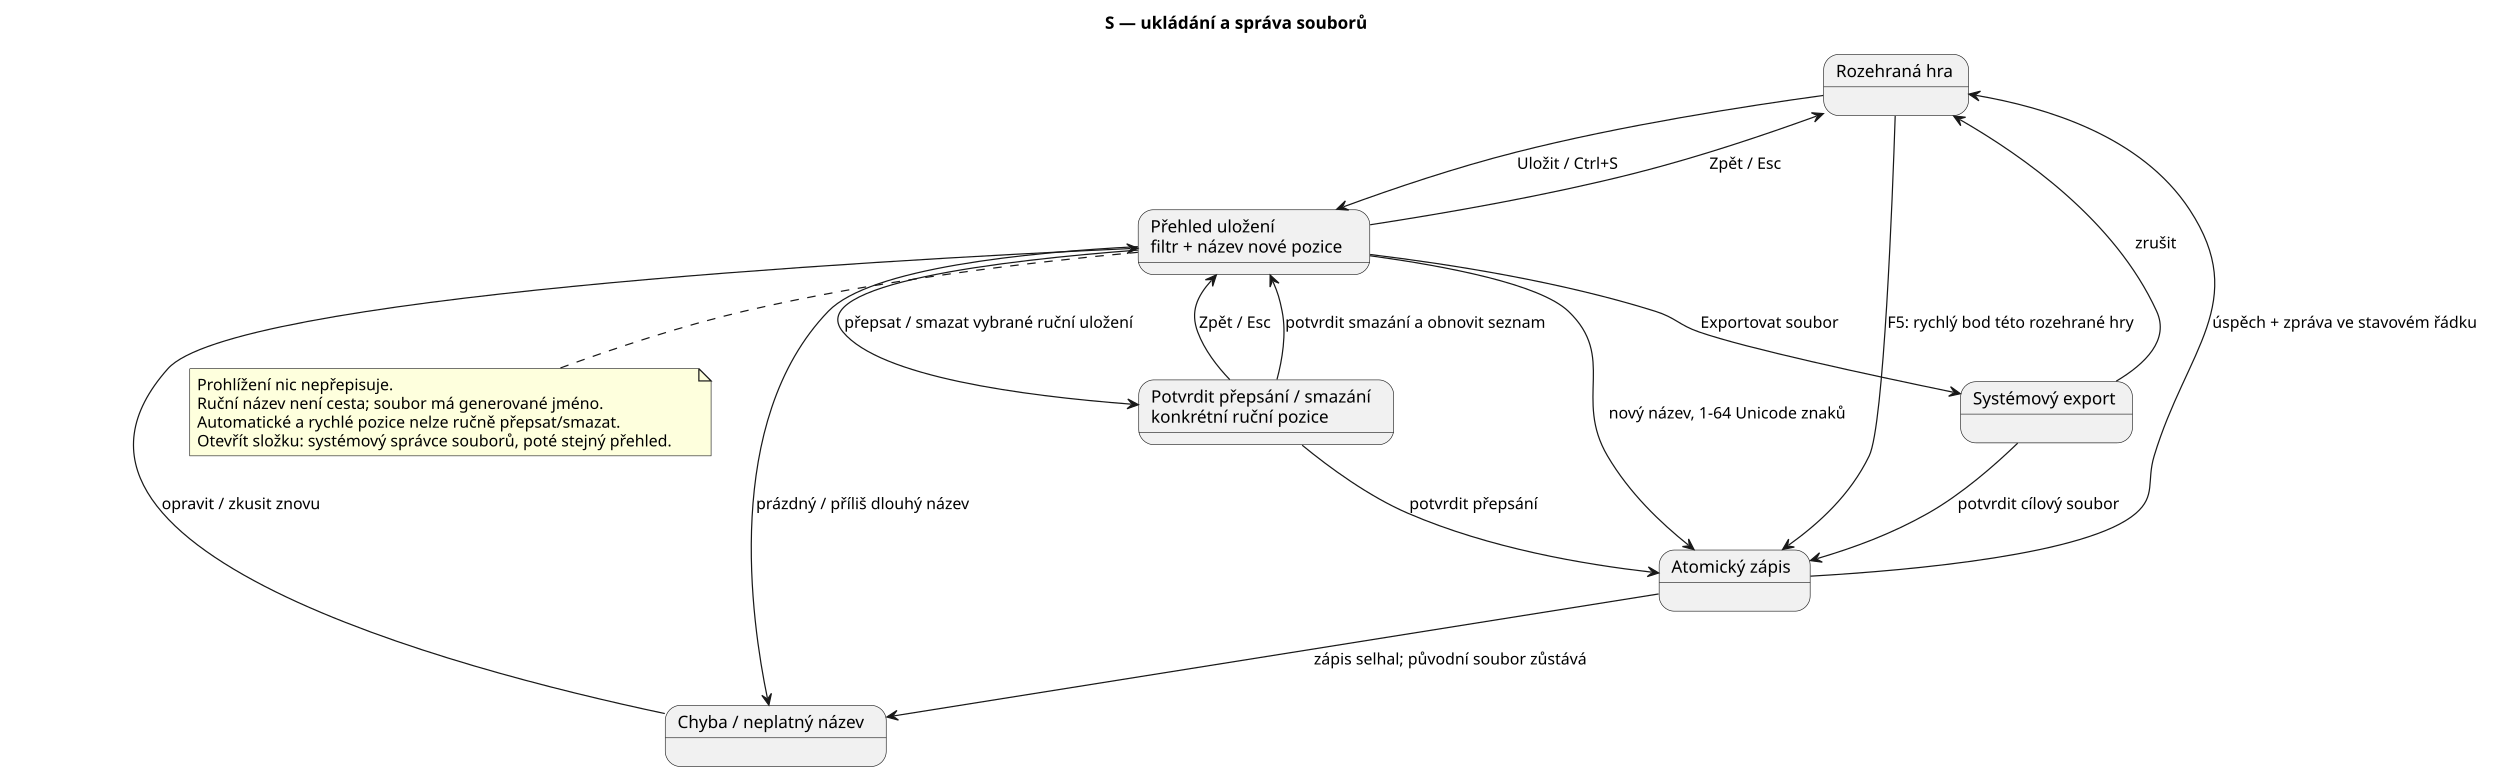
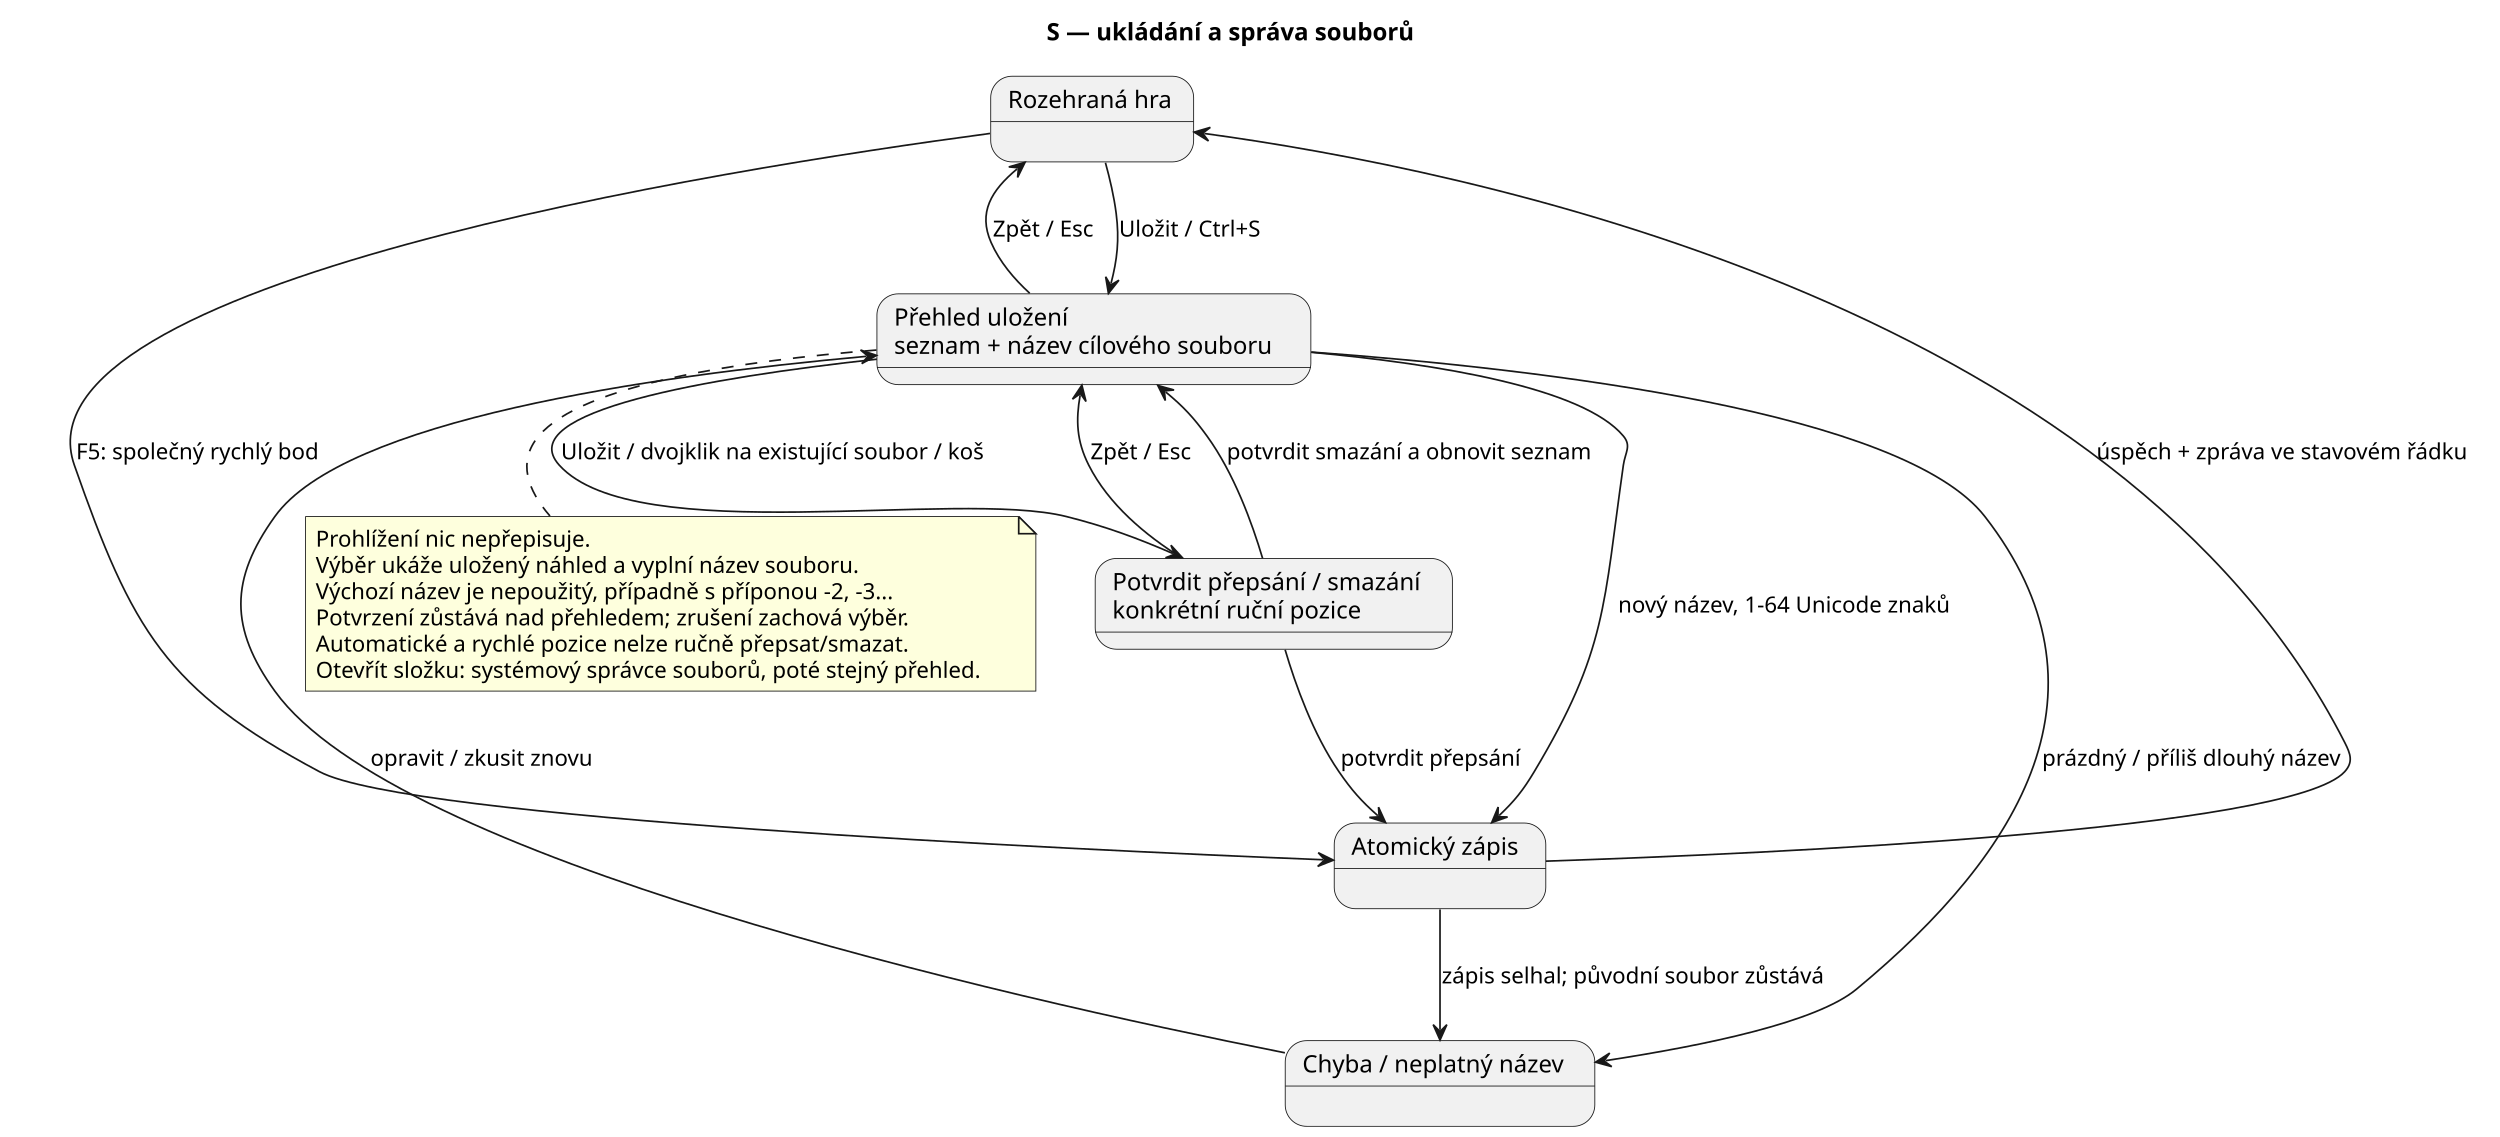
- <svg xmlns="http://www.w3.org/2000/svg" contentStyleType="text/css" data-diagram-type="STATE" height="632px" preserveAspectRatio="none" style="width:2044px;height:632px;background:#FFFFFF;" version="1.1" viewBox="0 0 2044 632" width="2044px" zoomAndPan="magnify">
+ <svg xmlns="http://www.w3.org/2000/svg" contentStyleType="text/css" data-diagram-type="STATE" height="663px" preserveAspectRatio="none" style="width:1459px;height:663px;background:#FFFFFF;" version="1.1" viewBox="0 0 1459 663" width="1459px" zoomAndPan="magnify">
  <defs />
  <g>
    <g class="title" data-source-line="1">
-       <text fill="#000000" font-family="sans-serif" font-size="14" font-weight="bold" lengthAdjust="spacing" textLength="223.542" x="903.417" y="23.535">S — ukládání a správa souborů</text>
+       <text fill="#000000" font-family="sans-serif" font-size="14" font-weight="bold" lengthAdjust="spacing" textLength="223.542" x="610.782" y="23.535">S — ukládání a správa souborů</text>
    </g>
    <g>
-       <rect fill="#F1F1F1" height="50" rx="12.5" ry="12.5" style="stroke:#181818;stroke-width:0.5;" width="118.424" x="1491.05" y="44.488" />
-       <line style="stroke:#181818;stroke-width:0.5;" x1="1491.05" x2="1609.474" y1="70.977" y2="70.977" />
-       <text fill="#000000" font-family="sans-serif" font-size="14" lengthAdjust="spacing" textLength="98.424" x="1501.05" y="63.023">Rozehraná hra</text>
+       <rect fill="#F1F1F1" height="50" rx="12.5" ry="12.5" style="stroke:#181818;stroke-width:0.5;" width="118.424" x="578.18" y="44.488" />
+       <line style="stroke:#181818;stroke-width:0.5;" x1="578.18" x2="696.604" y1="70.977" y2="70.977" />
+       <text fill="#000000" font-family="sans-serif" font-size="14" lengthAdjust="spacing" textLength="98.424" x="588.18" y="63.023">Rozehraná hra</text>
    </g>
    <g>
-       <rect fill="#F1F1F1" height="52.977" rx="12.5" ry="12.5" style="stroke:#181818;stroke-width:0.5;" width="189.333" x="930.59" y="171.488" />
-       <line style="stroke:#181818;stroke-width:0.5;" x1="930.59" x2="1119.923" y1="214.465" y2="214.465" />
-       <text fill="#000000" font-family="sans-serif" font-size="14" lengthAdjust="spacing" textLength="104.939" x="940.59" y="190.023">Přehled uložení</text>
-       <text fill="#000000" font-family="sans-serif" font-size="14" lengthAdjust="spacing" textLength="169.333" x="940.59" y="206.512">filtr + název nové pozice</text>
+       <rect fill="#F1F1F1" height="52.977" rx="12.5" ry="12.5" style="stroke:#181818;stroke-width:0.5;" width="253.242" x="511.77" y="171.488" />
+       <line style="stroke:#181818;stroke-width:0.5;" x1="511.77" x2="765.012" y1="214.465" y2="214.465" />
+       <text fill="#000000" font-family="sans-serif" font-size="14" lengthAdjust="spacing" textLength="104.939" x="521.77" y="190.023">Přehled uložení</text>
+       <text fill="#000000" font-family="sans-serif" font-size="14" lengthAdjust="spacing" textLength="233.242" x="521.77" y="206.512">seznam + název cílového souboru</text>
    </g>
    <g>
-       <rect fill="#F1F1F1" height="52.977" rx="12.5" ry="12.5" style="stroke:#181818;stroke-width:0.5;" width="208.46" x="931.03" y="310.598" />
-       <line style="stroke:#181818;stroke-width:0.5;" x1="931.03" x2="1139.49" y1="353.575" y2="353.575" />
-       <text fill="#000000" font-family="sans-serif" font-size="14" lengthAdjust="spacing" textLength="188.46" x="941.03" y="329.133">Potvrdit přepsání / smazání</text>
-       <text fill="#000000" font-family="sans-serif" font-size="14" lengthAdjust="spacing" textLength="152.79" x="941.03" y="345.622">konkrétní ruční pozice</text>
+       <rect fill="#F1F1F1" height="52.977" rx="12.5" ry="12.5" style="stroke:#181818;stroke-width:0.5;" width="208.46" x="639.16" y="325.908" />
+       <line style="stroke:#181818;stroke-width:0.5;" x1="639.16" x2="847.62" y1="368.885" y2="368.885" />
+       <text fill="#000000" font-family="sans-serif" font-size="14" lengthAdjust="spacing" textLength="188.46" x="649.16" y="344.443">Potvrdit přepsání / smazání</text>
+       <text fill="#000000" font-family="sans-serif" font-size="14" lengthAdjust="spacing" textLength="152.79" x="649.16" y="360.932">konkrétní ruční pozice</text>
    </g>
    <g>
-       <rect fill="#F1F1F1" height="50" rx="12.5" ry="12.5" style="stroke:#181818;stroke-width:0.5;" width="123.462" x="1356.53" y="449.708" />
-       <line style="stroke:#181818;stroke-width:0.5;" x1="1356.53" x2="1479.992" y1="476.197" y2="476.197" />
-       <text fill="#000000" font-family="sans-serif" font-size="14" lengthAdjust="spacing" textLength="103.462" x="1366.53" y="468.243">Atomický zápis</text>
+       <rect fill="#F1F1F1" height="50" rx="12.5" ry="12.5" style="stroke:#181818;stroke-width:0.5;" width="123.462" x="778.66" y="480.328" />
+       <line style="stroke:#181818;stroke-width:0.5;" x1="778.66" x2="902.122" y1="506.817" y2="506.817" />
+       <text fill="#000000" font-family="sans-serif" font-size="14" lengthAdjust="spacing" textLength="103.462" x="788.66" y="498.863">Atomický zápis</text>
    </g>
    <g>
-       <rect fill="#F1F1F1" height="50" rx="12.5" ry="12.5" style="stroke:#181818;stroke-width:0.5;" width="180.672" x="543.92" y="576.708" />
-       <line style="stroke:#181818;stroke-width:0.5;" x1="543.92" x2="724.592" y1="603.197" y2="603.197" />
-       <text fill="#000000" font-family="sans-serif" font-size="14" lengthAdjust="spacing" textLength="160.672" x="553.92" y="595.243">Chyba / neplatný název</text>
+       <rect fill="#F1F1F1" height="50" rx="12.5" ry="12.5" style="stroke:#181818;stroke-width:0.5;" width="180.672" x="750.06" y="607.328" />
+       <line style="stroke:#181818;stroke-width:0.5;" x1="750.06" x2="930.732" y1="633.817" y2="633.817" />
+       <text fill="#000000" font-family="sans-serif" font-size="14" lengthAdjust="spacing" textLength="160.672" x="760.06" y="625.863">Chyba / neplatný název</text>
    </g>
-     <g>
-       <rect fill="#F1F1F1" height="50" rx="12.5" ry="12.5" style="stroke:#181818;stroke-width:0.5;" width="140.449" x="1603.03" y="312.088" />
-       <line style="stroke:#181818;stroke-width:0.5;" x1="1603.03" x2="1743.479" y1="338.577" y2="338.577" />
-       <text fill="#000000" font-family="sans-serif" font-size="14" lengthAdjust="spacing" textLength="120.449" x="1613.03" y="330.623">Systémový export</text>
+     <g class="entity" data-qualified-name="GMN2" data-source-line="22" id="ent0003">
+       <path d="M178.25,301.468 L178.25,403.332 L604.523,403.332 L604.523,311.468 L594.523,301.468 L178.25,301.468" fill="#FEFFDD" style="stroke:#181818;stroke-width:0.5;" />
+       <path d="M594.523,301.468 L594.523,311.468 L604.523,311.468 L594.523,301.468" fill="#FEFFDD" style="stroke:#181818;stroke-width:1;" />
+       <text fill="#000000" font-family="sans-serif" font-size="13" lengthAdjust="spacing" textLength="167.305" x="184.25" y="319.037">Prohlížení nic nepřepisuje.</text>
+       <text fill="#000000" font-family="sans-serif" font-size="13" lengthAdjust="spacing" textLength="331.716" x="184.25" y="334.347">Výběr ukáže uložený náhled a vyplní název souboru.</text>
+       <text fill="#000000" font-family="sans-serif" font-size="13" lengthAdjust="spacing" textLength="364.736" x="184.25" y="349.658">Výchozí název je nepoužitý, případně s příponou -2, -3...</text>
+       <text fill="#000000" font-family="sans-serif" font-size="13" lengthAdjust="spacing" textLength="362.457" x="184.25" y="364.968">Potvrzení zůstává nad přehledem; zrušení zachová výběr.</text>
+       <text fill="#000000" font-family="sans-serif" font-size="13" lengthAdjust="spacing" textLength="363.378" x="184.25" y="380.279">Automatické a rychlé pozice nelze ručně přepsat/smazat.</text>
+       <text fill="#000000" font-family="sans-serif" font-size="13" lengthAdjust="spacing" textLength="405.272" x="184.25" y="395.589">Otevřít složku: systémový správce souborů, poté stejný přehled.</text>
    </g>
-     <g class="entity" data-qualified-name="GMN2" data-source-line="26" id="ent0003">
-       <path d="M155.12,301.468 L155.12,372.711 L581.393,372.711 L581.393,311.468 L571.393,301.468 L155.12,301.468" fill="#FEFFDD" style="stroke:#181818;stroke-width:0.5;" />
-       <path d="M571.393,301.468 L571.393,311.468 L581.393,311.468 L571.393,301.468" fill="#FEFFDD" style="stroke:#181818;stroke-width:1;" />
-       <text fill="#000000" font-family="sans-serif" font-size="13" lengthAdjust="spacing" textLength="167.305" x="161.12" y="319.037">Prohlížení nic nepřepisuje.</text>
-       <text fill="#000000" font-family="sans-serif" font-size="13" lengthAdjust="spacing" textLength="344.221" x="161.12" y="334.347">Ruční název není cesta; soubor má generované jméno.</text>
-       <text fill="#000000" font-family="sans-serif" font-size="13" lengthAdjust="spacing" textLength="363.378" x="161.12" y="349.658">Automatické a rychlé pozice nelze ručně přepsat/smazat.</text>
-       <text fill="#000000" font-family="sans-serif" font-size="13" lengthAdjust="spacing" textLength="405.272" x="161.12" y="364.968">Otevřít složku: systémový správce souborů, poté stejný přehled.</text>
+     <g class="link" data-entity-1="ent0002" data-entity-2="ent0003" data-link-type="dependency" data-source-line="9" id="lnk2">
+       <path d="M645.14,94.968 C647.67,104.128 650.14,114.688 651.39,124.488 C653.38,140.088 651.966,151.62 648.386,165.43" fill="none" id="Game-to-List" style="stroke:#181818;stroke-width:1;" />
+       <polygon fill="#181818" points="646.88,171.238,653.01,163.53,648.135,166.398,645.266,161.523,646.88,171.238" style="stroke:#181818;stroke-width:1;" />
+       <text fill="#000000" font-family="sans-serif" font-size="13" lengthAdjust="spacing" textLength="92.136" x="653.03" y="138.057">Uložit / Ctrl+S</text>
    </g>
-     <g class="link" data-entity-1="ent0002" data-entity-2="ent0003" data-link-type="dependency" data-source-line="10" id="lnk2">
-       <path d="M1490.64,78.048 C1427.61,86.688 1325.56,102.518 1239.26,124.488 C1189.46,137.168 1140.226,153.79 1098.516,169.02" fill="none" id="Game-to-List" style="stroke:#181818;stroke-width:1;" />
-       <polygon fill="#181818" points="1092.88,171.078,1102.706,171.749,1097.577,169.363,1099.962,164.234,1092.88,171.078" style="stroke:#181818;stroke-width:1;" />
-       <text fill="#000000" font-family="sans-serif" font-size="13" lengthAdjust="spacing" textLength="92.136" x="1240.26" y="138.057">Uložit / Ctrl+S</text>
+     <g class="link" data-entity-1="ent0003" data-entity-2="ent0002" data-link-type="dependency" data-source-line="10" id="lnk3">
+       <path d="M600.94,171.148 C591.85,162.828 583.34,152.798 578.39,141.488 C570.75,124.018 578.354,111.293 593.614,98.553" fill="none" id="List-to-Game" style="stroke:#181818;stroke-width:1;" />
+       <polygon fill="#181818" points="598.22,94.708,588.748,97.406,594.382,97.913,593.875,103.547,598.22,94.708" style="stroke:#181818;stroke-width:1;" />
+       <text fill="#000000" font-family="sans-serif" font-size="13" lengthAdjust="spacing" textLength="63.521" x="579.39" y="138.057">Zpět / Esc</text>
    </g>
-     <g class="link" data-entity-1="ent0003" data-entity-2="ent0002" data-link-type="dependency" data-source-line="11" id="lnk3">
-       <path d="M1120.23,183.768 C1182.45,174.218 1265.27,159.788 1337.26,141.488 C1389.96,128.098 1442.828,110.26 1485.168,94.94" fill="none" id="List-to-Game" style="stroke:#181818;stroke-width:1;" />
-       <polygon fill="#181818" points="1490.81,92.898,1480.986,92.199,1486.108,94.6,1483.708,99.722,1490.81,92.898" style="stroke:#181818;stroke-width:1;" />
-       <text fill="#000000" font-family="sans-serif" font-size="13" lengthAdjust="spacing" textLength="63.521" x="1397.55" y="138.057">Zpět / Esc</text>
+     <g class="link" data-entity-1="ent0003" data-entity-2="ent0005" data-link-type="dependency" data-source-line="11" id="lnk4">
+       <path d="M765.24,205.608 C839.77,212.458 923.87,226.348 947.39,254.468 C952.24,260.258 948.46,263.988 947.39,271.468 C935.72,353.428 937.87,379.268 895.39,450.328 C888.87,461.238 883.966,467.363 874.907,475.943" fill="none" id="List-to-Write" style="stroke:#181818;stroke-width:1;" />
+       <polygon fill="#181818" points="870.55,480.068,879.835,476.784,874.18,476.63,874.334,470.976,870.55,480.068" style="stroke:#181818;stroke-width:1;" />
+       <text fill="#000000" font-family="sans-serif" font-size="13" lengthAdjust="spacing" textLength="208.26" x="944.32" y="357.467">nový název, 1-64 Unicode znaků</text>
    </g>
-     <g class="link" data-entity-1="ent0003" data-entity-2="ent0005" data-link-type="dependency" data-source-line="12" id="lnk4">
-       <path d="M1120.12,209.098 C1183.33,217.728 1258.92,232.308 1282.26,254.468 C1321.74,291.958 1286.63,325.798 1314.26,372.708 C1332.26,403.288 1357.306,427.056 1380.376,445.626" fill="none" id="List-to-Write" style="stroke:#181818;stroke-width:1;" />
-       <polygon fill="#181818" points="1385.05,449.388,1380.547,440.629,1381.155,446.253,1375.531,446.861,1385.05,449.388" style="stroke:#181818;stroke-width:1;" />
-       <text fill="#000000" font-family="sans-serif" font-size="13" lengthAdjust="spacing" textLength="208.26" x="1315.26" y="342.157">nový název, 1-64 Unicode znaků</text>
+     <g class="link" data-entity-1="ent0003" data-entity-2="ent0006" data-link-type="dependency" data-source-line="12" id="lnk5">
+       <path d="M765.22,205.458 C903.4,215.548 1111.16,240.648 1158.39,301.468 C1236.33,401.808 1181.28,496.328 1083.39,577.328 C1060.17,596.548 996.031,609.938 937.061,618.988" fill="none" id="List-to-Error" style="stroke:#181818;stroke-width:1;" />
+       <polygon fill="#181818" points="931.13,619.898,940.633,622.487,936.072,619.14,939.419,614.579,931.13,619.898" style="stroke:#181818;stroke-width:1;" />
+       <text fill="#000000" font-family="sans-serif" font-size="13" lengthAdjust="spacing" textLength="185.371" x="1191.76" y="446.897">prázdný / příliš dlouhý název</text>
    </g>
-     <g class="link" data-entity-1="ent0003" data-entity-2="ent0006" data-link-type="dependency" data-source-line="13" id="lnk5">
-       <path d="M930.34,201.638 C839.5,206.308 711.37,219.158 677.26,254.468 C590.56,344.208 614.327,507.844 627.398,570.644" fill="none" id="List-to-Error" style="stroke:#181818;stroke-width:1;" />
-       <polygon fill="#181818" points="628.62,576.518,630.702,566.892,627.601,571.623,622.87,568.522,628.62,576.518" style="stroke:#181818;stroke-width:1;" />
-       <text fill="#000000" font-family="sans-serif" font-size="13" lengthAdjust="spacing" textLength="185.371" x="618.16" y="416.277">prázdný / příliš dlouhý název</text>
+     <g class="link" data-entity-1="ent0006" data-entity-2="ent0003" data-link-type="dependency" data-source-line="13" id="lnk6">
+       <path d="M749.86,614.418 C581.42,580.928 230.56,500.868 160.39,403.328 C133.95,366.578 134,338.248 160.39,301.468 C200.78,245.178 378.065,219.541 505.555,207.961" fill="none" id="Error-to-List" style="stroke:#181818;stroke-width:1;" />
+       <polygon fill="#181818" points="511.53,207.418,502.205,204.249,506.55,207.871,502.929,212.216,511.53,207.418" style="stroke:#181818;stroke-width:1;" />
+       <text fill="#000000" font-family="sans-serif" font-size="13" lengthAdjust="spacing" textLength="139.839" x="216.19" y="446.897">opravit / zkusit znovu</text>
    </g>
-     <g class="link" data-entity-1="ent0006" data-entity-2="ent0003" data-link-type="dependency" data-source-line="14" id="lnk6">
-       <path d="M543.52,583.398 C367.06,545.998 6,448.918 137.26,301.468 C189.37,242.928 706.136,213.234 924.356,203.194" fill="none" id="Error-to-List" style="stroke:#181818;stroke-width:1;" />
-       <polygon fill="#181818" points="930.35,202.918,921.176,199.336,925.355,203.148,921.543,207.328,930.35,202.918" style="stroke:#181818;stroke-width:1;" />
-       <text fill="#000000" font-family="sans-serif" font-size="13" lengthAdjust="spacing" textLength="139.839" x="132.17" y="416.277">opravit / zkusit znovu</text>
+     <g class="link" data-entity-1="ent0003" data-entity-2="ent0004" data-link-type="dependency" data-source-line="14" id="lnk7">
+       <path d="M511.72,209.618 C413.36,220.438 298.05,240.108 326.39,271.468 C370.72,320.518 558.27,285.348 622.39,301.468 C645.2,307.198 663.848,314.065 684.518,323.055" fill="none" id="List-to-Confirm" style="stroke:#181818;stroke-width:1;" />
+       <polygon fill="#181818" points="690.02,325.448,683.362,318.191,685.435,323.454,680.172,325.527,690.02,325.448" style="stroke:#181818;stroke-width:1;" />
+       <text fill="#000000" font-family="sans-serif" font-size="13" lengthAdjust="spacing" textLength="267.097" x="327.39" y="268.037">Uložit / dvojklik na existující soubor / koš</text>
    </g>
-     <g class="link" data-entity-1="ent0003" data-entity-2="ent0004" data-link-type="dependency" data-source-line="15" id="lnk7">
-       <path d="M930.36,204.478 C819.89,212.778 656.42,231.928 689.26,271.468 C719.56,307.958 834.378,323.499 924.768,330.439" fill="none" id="List-to-Confirm" style="stroke:#181818;stroke-width:1;" />
-       <polygon fill="#181818" points="930.75,330.898,922.083,326.221,925.765,330.515,921.47,334.198,930.75,330.898" style="stroke:#181818;stroke-width:1;" />
-       <text fill="#000000" font-family="sans-serif" font-size="13" lengthAdjust="spacing" textLength="248.13" x="690.26" y="268.037">přepsat / smazat vybrané ruční uložení</text>
+     <g class="link" data-entity-1="ent0004" data-entity-2="ent0003" data-link-type="dependency" data-source-line="15" id="lnk8">
+       <path d="M689.34,325.418 C668.5,312.358 646.94,294.378 635.39,271.468 C628.19,257.178 627.84,245.139 630.36,230.679" fill="none" id="Confirm-to-List" style="stroke:#181818;stroke-width:1;" />
+       <polygon fill="#181818" points="631.39,224.768,625.904,232.948,630.532,229.694,633.785,234.321,631.39,224.768" style="stroke:#181818;stroke-width:1;" />
+       <text fill="#000000" font-family="sans-serif" font-size="13" lengthAdjust="spacing" textLength="63.521" x="636.39" y="268.037">Zpět / Esc</text>
    </g>
-     <g class="link" data-entity-1="ent0004" data-entity-2="ent0003" data-link-type="dependency" data-source-line="16" id="lnk8">
-       <path d="M1005.48,310.408 C995.1,299.568 984.7,286.068 979.26,271.468 C973.06,254.848 978.543,242.475 990.493,229.215" fill="none" id="Confirm-to-List" style="stroke:#181818;stroke-width:1;" />
-       <polygon fill="#181818" points="994.51,224.758,985.514,228.766,991.163,228.472,991.456,234.122,994.51,224.758" style="stroke:#181818;stroke-width:1;" />
-       <text fill="#000000" font-family="sans-serif" font-size="13" lengthAdjust="spacing" textLength="63.521" x="980.26" y="268.037">Zpět / Esc</text>
+     <g class="link" data-entity-1="ent0004" data-entity-2="ent0003" data-link-type="dependency" data-source-line="16" id="lnk9">
+       <path d="M736.84,325.808 C730.72,305.208 720.14,276.198 704.39,254.468 C696.48,243.558 690.606,237.28 680.306,228.77" fill="none" id="Confirm-to-List-1" style="stroke:#181818;stroke-width:1;" />
+       <polygon fill="#181818" points="675.68,224.948,680.071,233.764,679.535,228.133,685.166,227.597,675.68,224.948" style="stroke:#181818;stroke-width:1;" />
+       <text fill="#000000" font-family="sans-serif" font-size="13" lengthAdjust="spacing" textLength="222.187" x="715.93" y="268.037">potvrdit smazání a obnovit seznam</text>
    </g>
-     <g class="link" data-entity-1="ent0004" data-entity-2="ent0003" data-link-type="dependency" data-source-line="17" id="lnk9">
-       <path d="M1044.05,310.268 C1048.38,294.158 1051.95,273.038 1048.26,254.468 C1046.26,244.438 1044.817,239.459 1040.847,230.349" fill="none" id="Confirm-to-List-1" style="stroke:#181818;stroke-width:1;" />
-       <polygon fill="#181818" points="1038.45,224.848,1038.379,234.697,1040.447,229.432,1045.712,231.501,1038.45,224.848" style="stroke:#181818;stroke-width:1;" />
-       <text fill="#000000" font-family="sans-serif" font-size="13" lengthAdjust="spacing" textLength="222.187" x="1050.79" y="268.037">potvrdit smazání a obnovit seznam</text>
+     <g class="link" data-entity-1="ent0004" data-entity-2="ent0005" data-link-type="dependency" data-source-line="17" id="lnk10">
+       <path d="M750.01,379.238 C756.06,399.718 766.35,428.418 781.39,450.328 C788.86,461.208 794.418,467.471 804.098,476.041" fill="none" id="Confirm-to-Write" style="stroke:#181818;stroke-width:1;" />
+       <polygon fill="#181818" points="808.59,480.018,804.503,471.058,804.846,476.704,799.2,477.047,808.59,480.018" style="stroke:#181818;stroke-width:1;" />
+       <text fill="#000000" font-family="sans-serif" font-size="13" lengthAdjust="spacing" textLength="108.551" x="782.39" y="446.897">potvrdit přepsání</text>
    </g>
-     <g class="link" data-entity-1="ent0004" data-entity-2="ent0005" data-link-type="dependency" data-source-line="18" id="lnk10">
-       <path d="M1064.67,364.008 C1086.96,382.288 1119.14,405.888 1151.26,419.708 C1217.94,448.398 1294.689,461.415 1350.229,467.785" fill="none" id="Confirm-to-Write" style="stroke:#181818;stroke-width:1;" />
-       <polygon fill="#181818" points="1356.19,468.468,1347.704,463.469,1351.223,467.899,1346.793,471.417,1356.19,468.468" style="stroke:#181818;stroke-width:1;" />
-       <text fill="#000000" font-family="sans-serif" font-size="13" lengthAdjust="spacing" textLength="108.551" x="1152.26" y="416.277">potvrdit přepsání</text>
+     <g class="link" data-entity-1="ent0005" data-entity-2="ent0006" data-link-type="dependency" data-source-line="18" id="lnk11">
+       <path d="M840.39,530.728 C840.39,552.748 840.39,578.988 840.39,600.988" fill="none" id="Write-to-Error" style="stroke:#181818;stroke-width:1;" />
+       <polygon fill="#181818" points="840.39,606.988,844.39,597.988,840.39,601.988,836.39,597.988,840.39,606.988" style="stroke:#181818;stroke-width:1;" />
+       <text fill="#000000" font-family="sans-serif" font-size="13" lengthAdjust="spacing" textLength="233.632" x="841.39" y="573.897">zápis selhal; původní soubor zůstává</text>
    </g>
-     <g class="link" data-entity-1="ent0005" data-entity-2="ent0006" data-link-type="dependency" data-source-line="19" id="lnk11">
-       <path d="M1356.08,485.618 C1218.19,507.608 892.125,559.594 730.975,585.284" fill="none" id="Write-to-Error" style="stroke:#181818;stroke-width:1;" />
-       <polygon fill="#181818" points="725.05,586.228,734.567,588.761,729.988,585.441,733.308,580.861,725.05,586.228" style="stroke:#181818;stroke-width:1;" />
-       <text fill="#000000" font-family="sans-serif" font-size="13" lengthAdjust="spacing" textLength="233.632" x="1074.2" y="543.277">zápis selhal; původní soubor zůstává</text>
+     <g class="link" data-entity-1="ent0005" data-entity-2="ent0002" data-link-type="dependency" data-source-line="19" id="lnk12">
+       <path d="M902.19,502.568 C1034.9,498.148 1337.63,484.398 1368.39,450.328 C1373.45,444.718 1371.82,440.058 1368.39,433.328 C1236.49,174.348 852.585,98.246 702.845,77.906" fill="none" id="Write-to-Game" style="stroke:#181818;stroke-width:1;" />
+       <polygon fill="#181818" points="696.9,77.098,705.28,82.273,701.855,77.771,706.356,74.346,696.9,77.098" style="stroke:#181818;stroke-width:1;" />
+       <text fill="#000000" font-family="sans-serif" font-size="13" lengthAdjust="spacing" textLength="227.595" x="1223.51" y="268.037">úspěch + zpráva ve stavovém řádku</text>
    </g>
-     <g class="link" data-entity-1="ent0005" data-entity-2="ent0002" data-link-type="dependency" data-source-line="20" id="lnk12">
-       <path d="M1480.23,471.078 C1564,466.278 1707.39,453.288 1746.26,419.708 C1762.85,405.378 1754.9,393.698 1761.26,372.708 C1787.44,286.228 1839.79,247.058 1790.26,171.488 C1750.67,111.088 1672.945,87.747 1615.655,77.977" fill="none" id="Write-to-Game" style="stroke:#181818;stroke-width:1;" />
-       <polygon fill="#181818" points="1609.74,76.968,1617.939,82.424,1614.669,77.809,1619.284,74.538,1609.74,76.968" style="stroke:#181818;stroke-width:1;" />
-       <text fill="#000000" font-family="sans-serif" font-size="13" lengthAdjust="spacing" textLength="227.595" x="1808.78" y="268.037">úspěch + zpráva ve stavovém řádku</text>
+     <g class="link" data-entity-1="ent0002" data-entity-2="ent0005" data-link-type="dependency" data-source-line="20" id="lnk13">
+       <path d="M577.77,77.878 C419.98,98.958 6,164.808 43.39,271.468 C77.07,367.508 96.56,402.488 186.39,450.328 C237.83,477.728 618.885,495.587 772.165,501.747" fill="none" id="Game-to-Write" style="stroke:#181818;stroke-width:1;" />
+       <polygon fill="#181818" points="778.16,501.988,769.328,497.63,773.164,501.788,769.007,505.624,778.16,501.988" style="stroke:#181818;stroke-width:1;" />
+       <text fill="#000000" font-family="sans-serif" font-size="13" lengthAdjust="spacing" textLength="148.694" x="44.39" y="268.037">F5: společný rychlý bod</text>
    </g>
-     <g class="link" data-entity-1="ent0002" data-entity-2="ent0005" data-link-type="dependency" data-source-line="24" id="lnk16">
-       <path d="M1549.51,94.808 C1547.31,162.188 1540.22,347.958 1528.26,372.708 C1512.8,404.688 1487.255,427.86 1462.314,445.76" fill="none" id="Game-to-Write" style="stroke:#181818;stroke-width:1;" />
-       <polygon fill="#181818" points="1457.44,449.258,1467.084,447.26,1461.502,446.343,1462.419,440.761,1457.44,449.258" style="stroke:#181818;stroke-width:1;" />
-       <text fill="#000000" font-family="sans-serif" font-size="13" lengthAdjust="spacing" textLength="210.615" x="1543.13" y="268.037">F5: rychlý bod této rozehrané hry</text>
-     </g>
-     <g class="link" data-entity-1="ent0003" data-entity-2="ent0007" data-link-type="dependency" data-source-line="21" id="lnk13">
-       <path d="M1120.18,208.078 C1186.55,216.118 1276.67,230.408 1353.26,254.468 C1370.14,259.768 1372.53,265.688 1389.26,271.468 C1428.09,284.878 1526.184,306.087 1596.944,320.677" fill="none" id="List-to-Export" style="stroke:#181818;stroke-width:1;" />
-       <polygon fill="#181818" points="1602.82,321.888,1594.813,316.153,1597.923,320.879,1593.198,323.988,1602.82,321.888" style="stroke:#181818;stroke-width:1;" />
-       <text fill="#000000" font-family="sans-serif" font-size="13" lengthAdjust="spacing" textLength="116.403" x="1390.26" y="268.037">Exportovat soubor</text>
-     </g>
-     <g class="link" data-entity-1="ent0007" data-entity-2="ent0002" data-link-type="dependency" data-source-line="22" id="lnk14">
-       <path d="M1730.22,311.648 C1754.03,297.498 1773.97,277.868 1763.26,254.468 C1729.3,180.268 1654.201,127.57 1602.481,97.82" fill="none" id="Export-to-Game" style="stroke:#181818;stroke-width:1;" />
-       <polygon fill="#181818" points="1597.28,94.828,1603.087,102.783,1601.614,97.321,1607.076,95.849,1597.28,94.828" style="stroke:#181818;stroke-width:1;" />
-       <text fill="#000000" font-family="sans-serif" font-size="13" lengthAdjust="spacing" textLength="36.086" x="1745.64" y="203.047">zrušit</text>
-     </g>
-     <g class="link" data-entity-1="ent0007" data-entity-2="ent0005" data-link-type="dependency" data-source-line="23" id="lnk15">
-       <path d="M1649.65,362.328 C1631.09,380.238 1603.85,404.118 1576.26,419.708 C1546.35,436.608 1516.034,447.739 1485.904,456.639" fill="none" id="Export-to-Write" style="stroke:#181818;stroke-width:1;" />
-       <polygon fill="#181818" points="1480.15,458.338,1489.915,459.625,1484.945,456.922,1487.648,451.953,1480.15,458.338" style="stroke:#181818;stroke-width:1;" />
-       <text fill="#000000" font-family="sans-serif" font-size="13" lengthAdjust="spacing" textLength="137.954" x="1600.52" y="416.277">potvrdit cílový soubor</text>
-     </g>
-     <g class="link" data-entity-1="ent0003" data-entity-2="ent0003" data-link-type="association" data-source-line="26" id="lnk4">
-       <path d="M930.32,206.288 C845.17,214.098 717.23,228.948 608.26,254.468 C557.48,266.358 502.29,284.728 457.65,301.038" fill="none" id="List-GMN2" style="stroke:#181818;stroke-width:1;stroke-dasharray:7,7;" />
+     <g class="link" data-entity-1="ent0003" data-entity-2="ent0003" data-link-type="association" data-source-line="22" id="lnk4">
+       <path d="M511.52,204.288 C431.94,210.588 339.78,224.358 314.39,254.468 C301.78,269.418 307.87,285.988 320.95,301.138" fill="none" id="List-GMN2" style="stroke:#181818;stroke-width:1;stroke-dasharray:7,7;" />
    </g>
  </g>
</svg>
